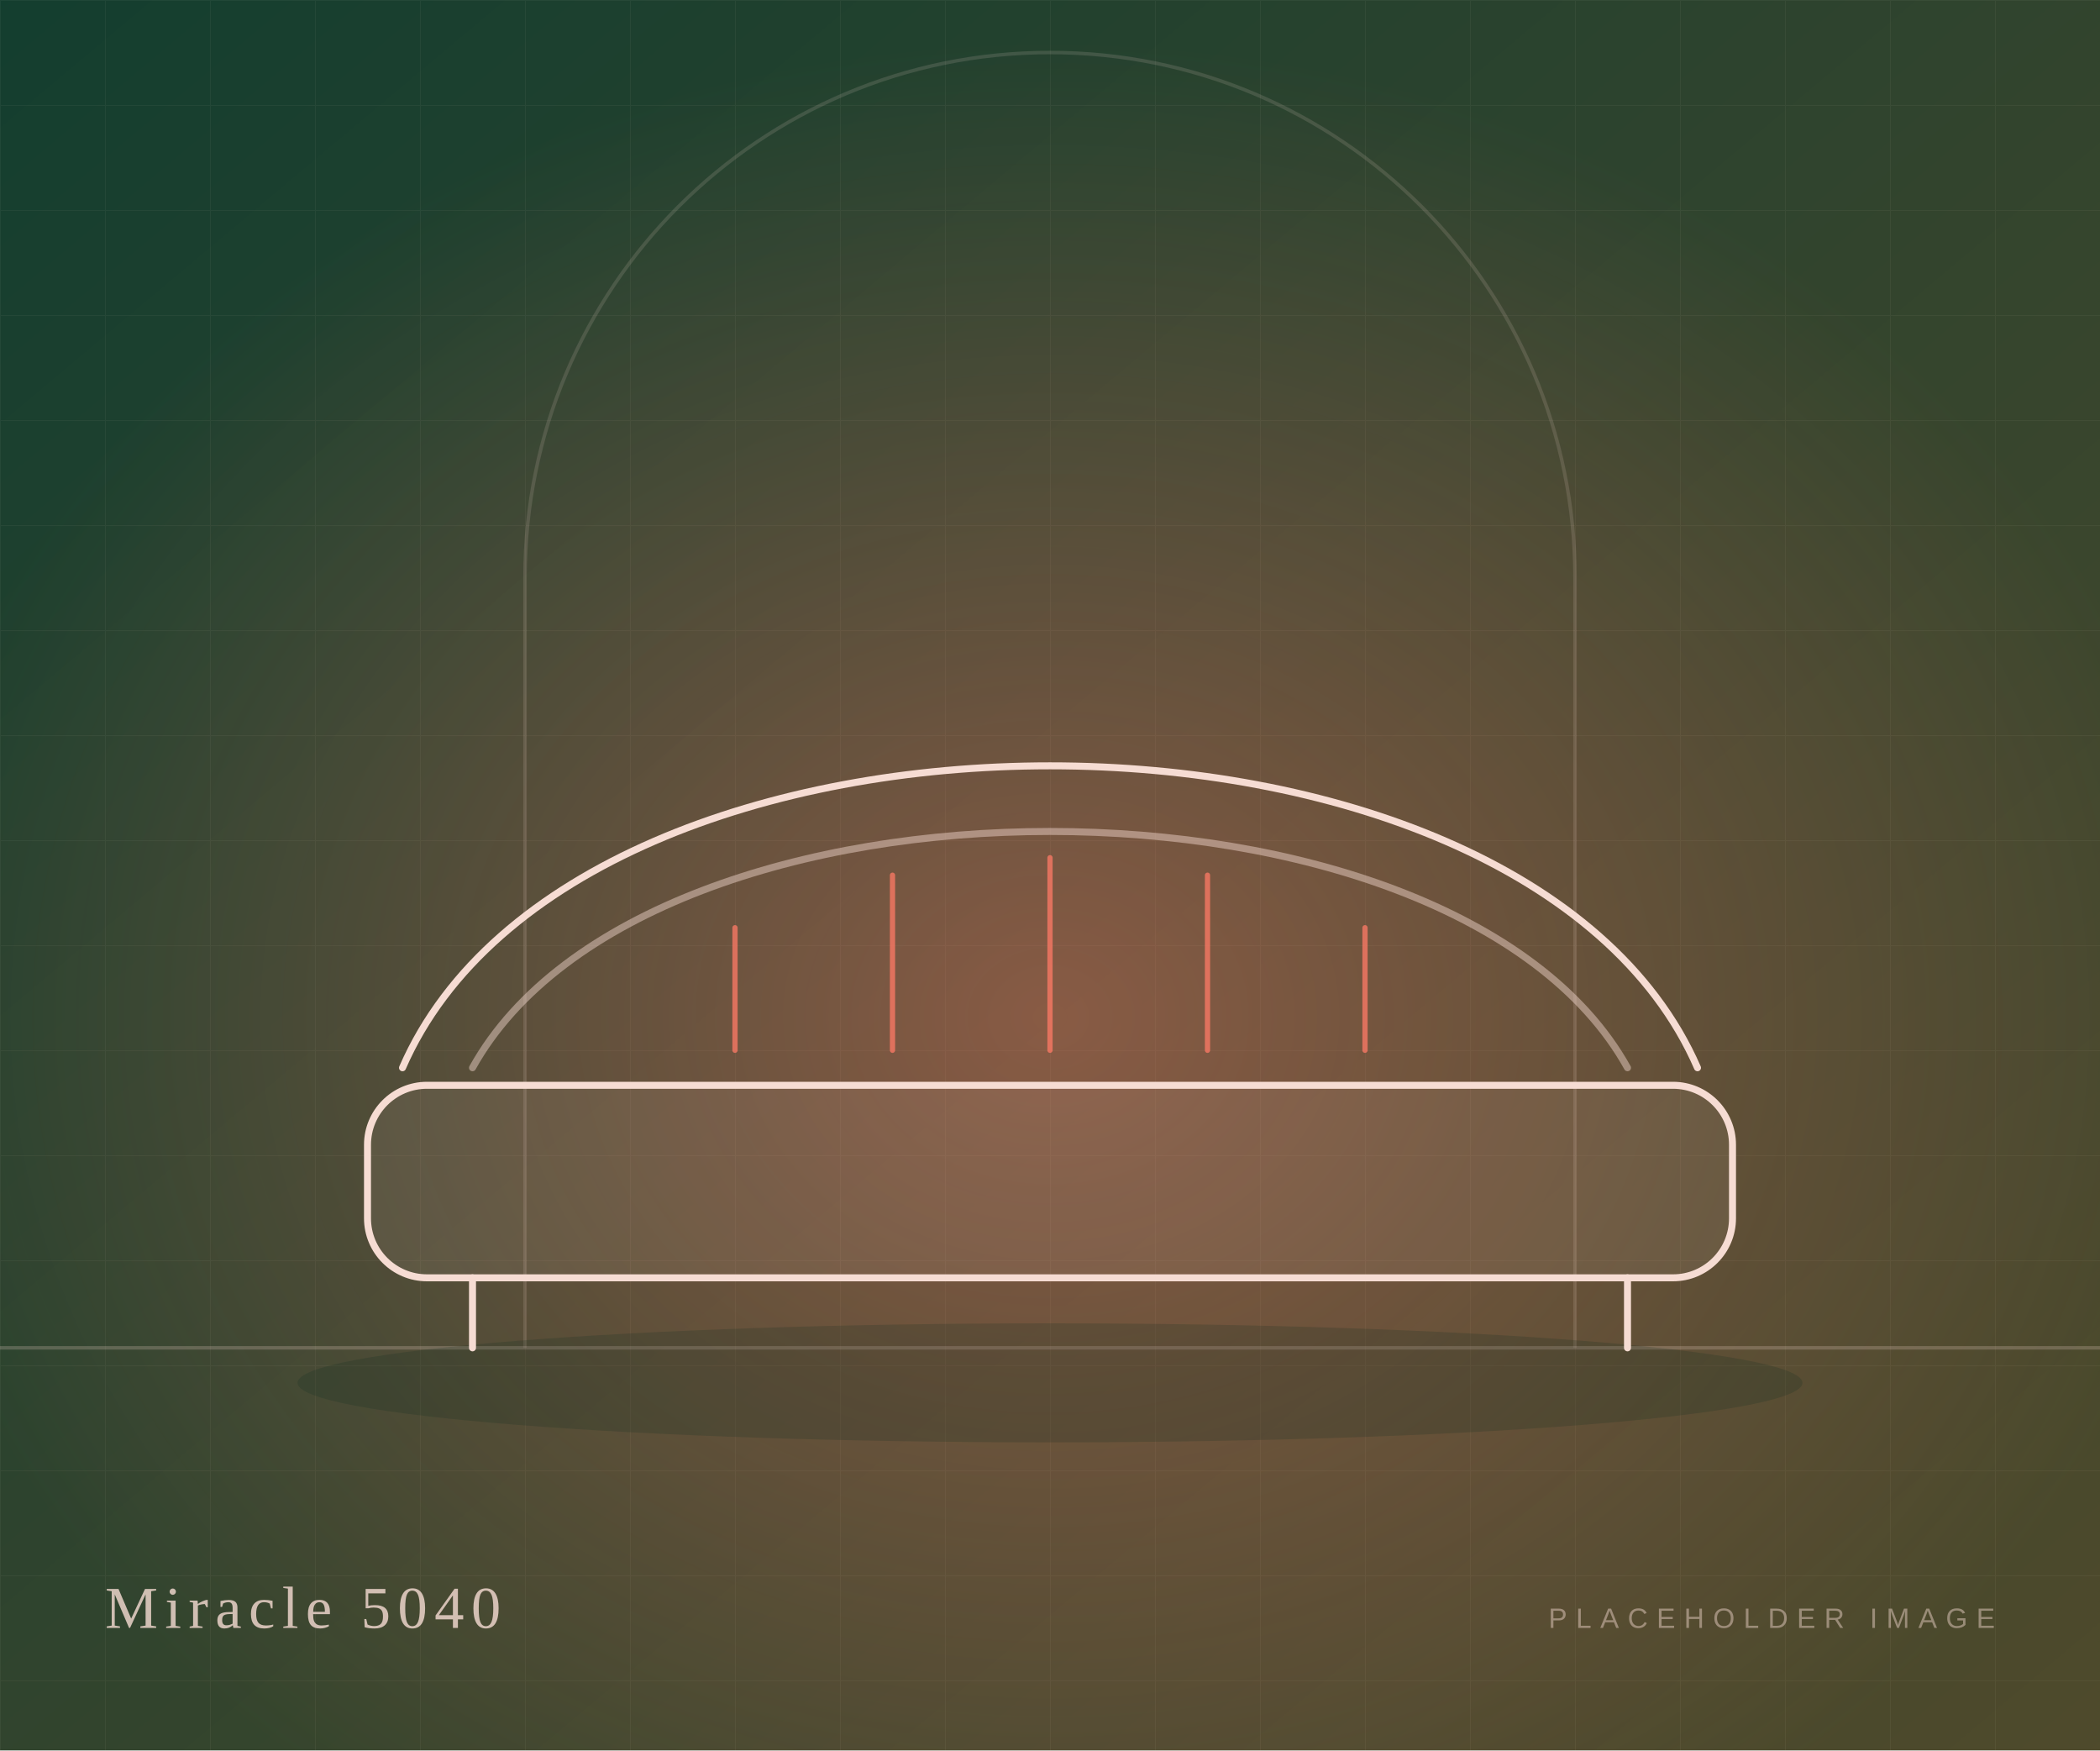
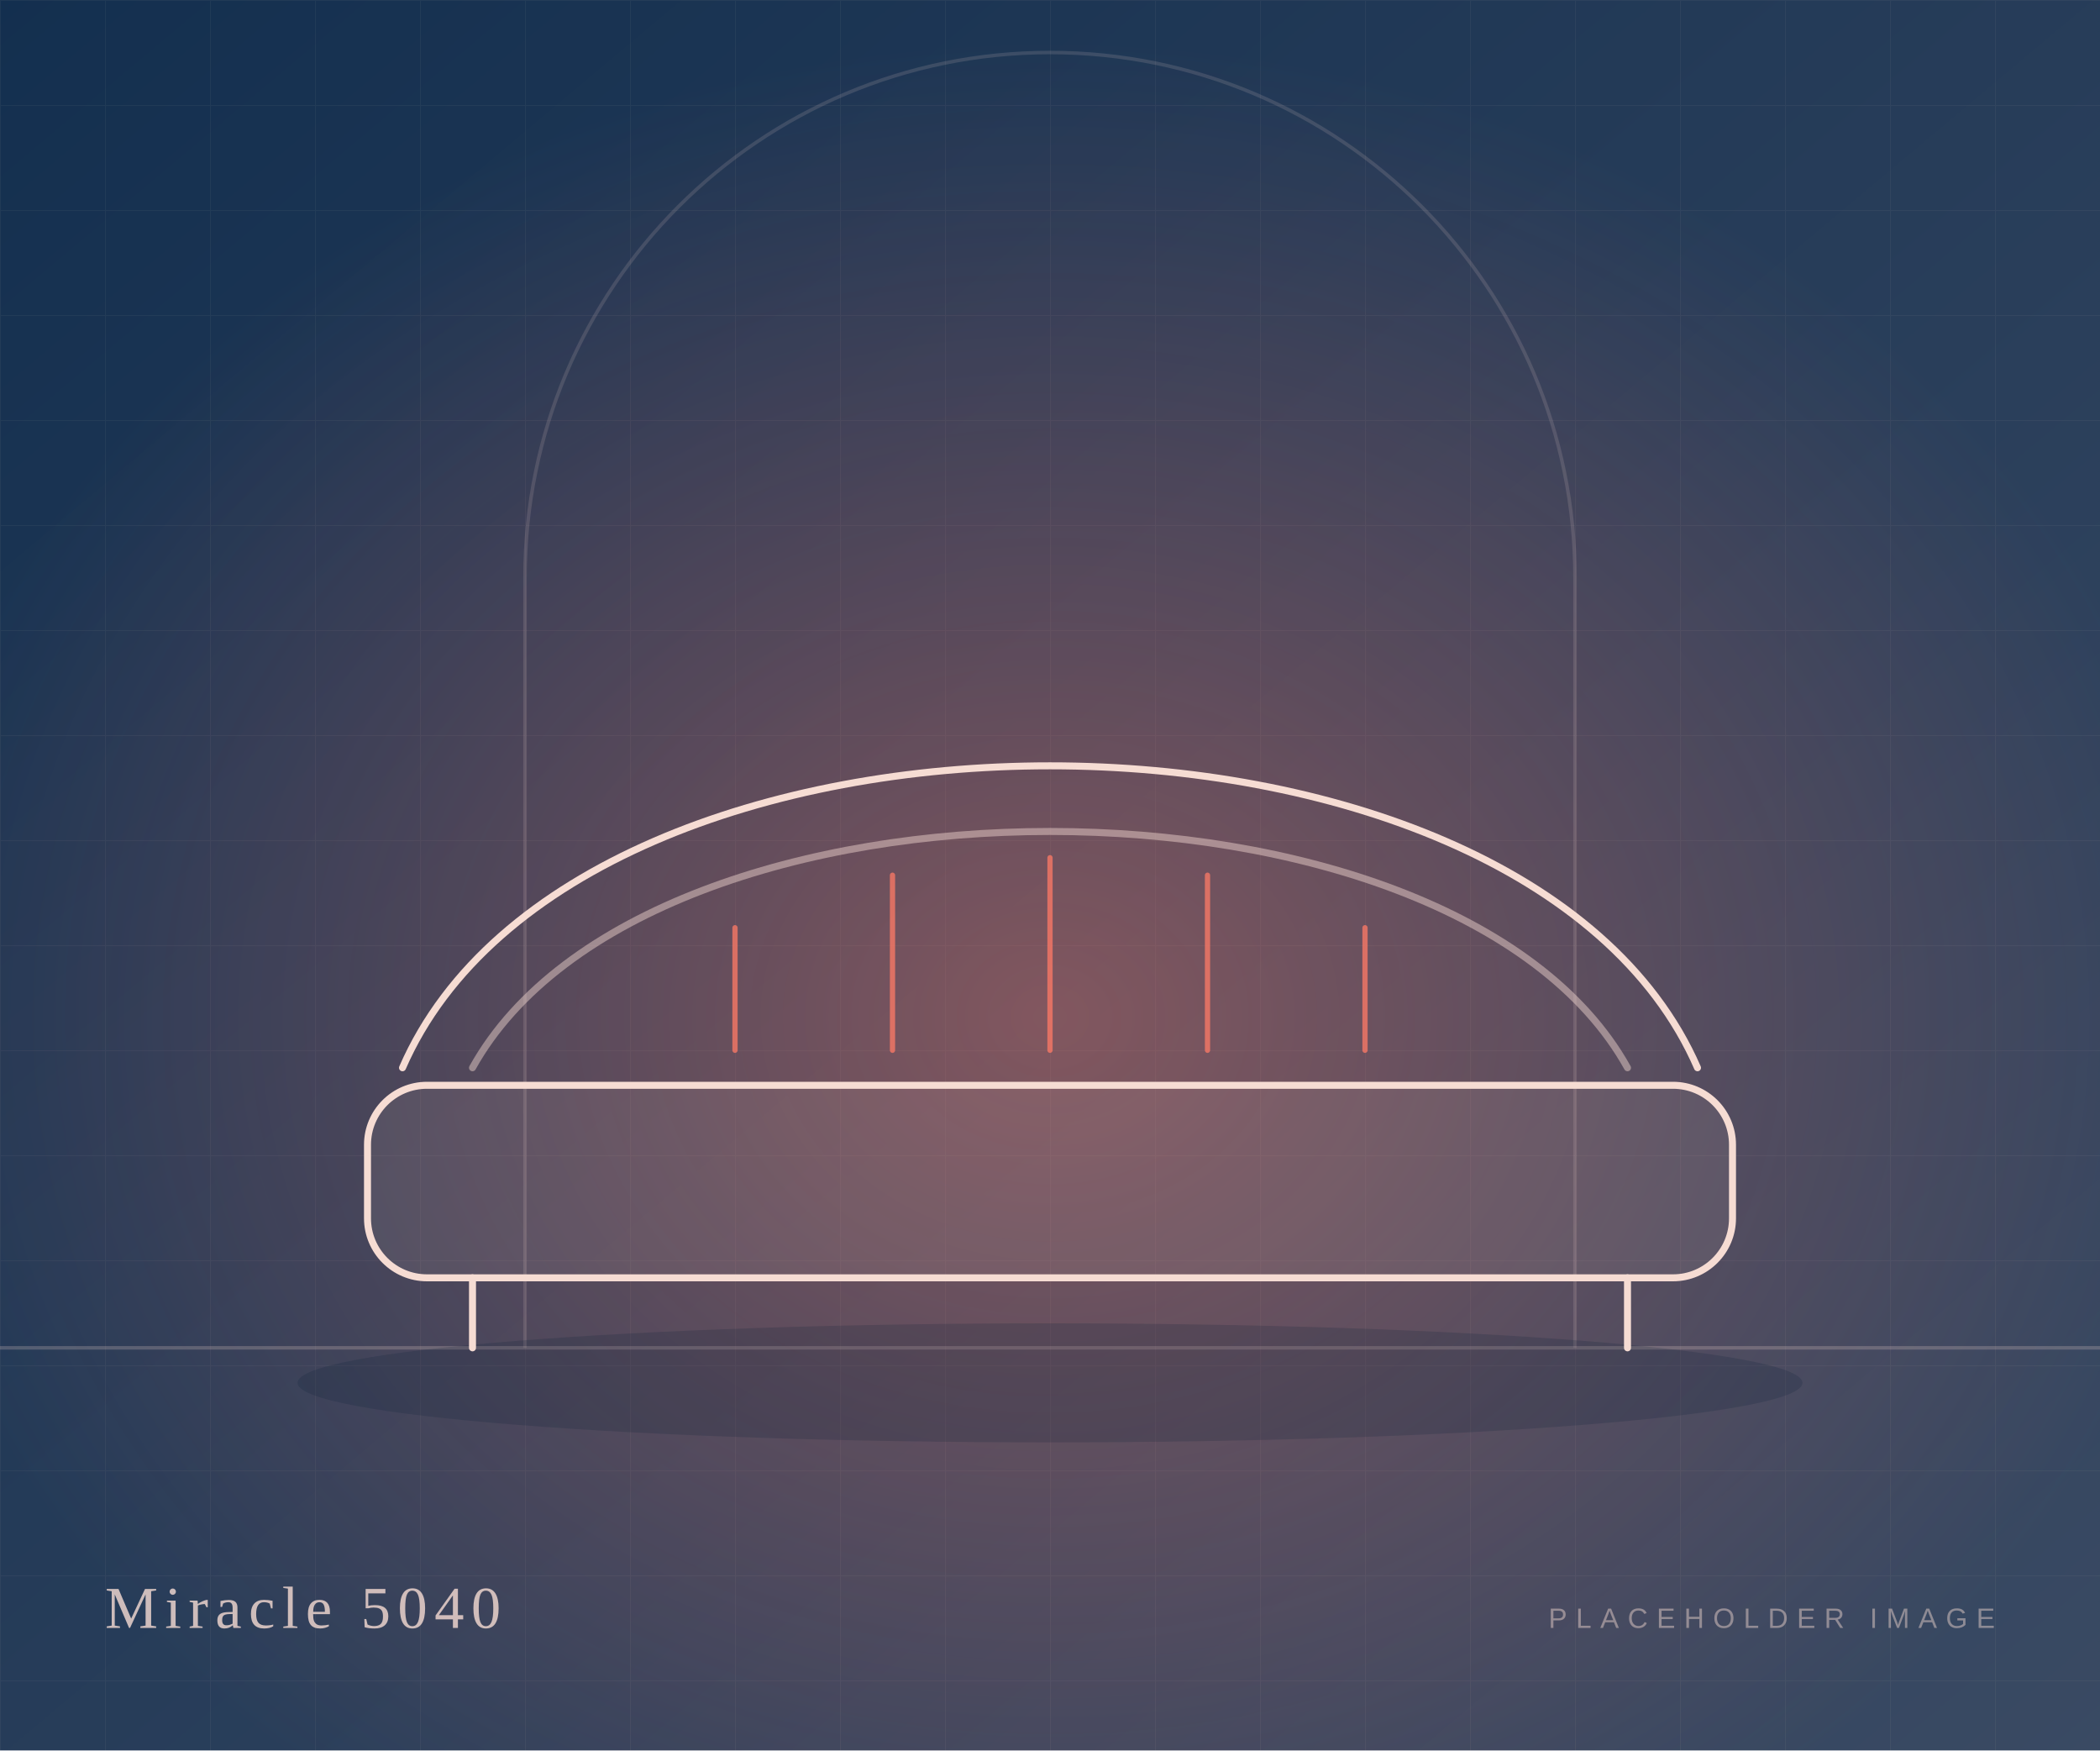
<svg xmlns="http://www.w3.org/2000/svg" viewBox="0 0 1200 1000" preserveAspectRatio="xMidYMid slice" role="img" aria-label="Miracle 5040 placeholder">
  <defs>
    <linearGradient id="bg" x1="0" y1="0" x2="1" y2="1">
-       <stop offset="0" stop-color="#133E2F" />
-       <stop offset="1" stop-color="#4F4A2C" />
+       <stop offset="0" stop-color="#132F4F" />
+       <stop offset="1" stop-color="#3A4A63" />
    </linearGradient>
    <radialGradient id="glow" cx="0.5" cy="0.58" r="0.55">
      <stop offset="0" stop-color="#ff7a66" stop-opacity="0.42" />
      <stop offset="1" stop-color="#ff7a66" stop-opacity="0" />
    </radialGradient>
    <pattern id="grid" width="60" height="60" patternUnits="userSpaceOnUse">
      <path d="M60 0H0V60" fill="none" stroke="#f6dcd3" stroke-opacity="0.05" />
    </pattern>
  </defs>
  <rect width="1200" height="1000" fill="url(#bg)" />
  <rect width="1200" height="1000" fill="url(#grid)" />
  <rect width="1200" height="1000" fill="url(#glow)" />
  <path d="M300 770V330a300 300 0 0 1 600 0v440" fill="none" stroke="#f6dcd3" stroke-opacity="0.14" stroke-width="2" />
  <path d="M0 770H1200" stroke="#f6dcd3" stroke-opacity="0.22" stroke-width="2" />
-   <ellipse cx="600" cy="790" rx="430" ry="34" fill="#0A2A1F" fill-opacity="0.18" />
+   <ellipse cx="600" cy="790" rx="430" ry="34" fill="#0A1C33" fill-opacity="0.18" />
  <g fill="none" stroke="#f6dcd3" stroke-width="4" stroke-linecap="round" stroke-linejoin="round">
    <rect x="210" y="620" width="780" height="110" rx="34" fill="#f6dcd3" fill-opacity="0.08" />
    <path d="M230 610C330 380 870 380 970 610" />
    <path d="M270 610C370 430 830 430 930 610" stroke-opacity="0.45" />
    <g stroke="#ff7a66" stroke-opacity="0.75" stroke-width="3">
      <path d="M420 530V600M510 500V600M600 490V600M690 500V600M780 530V600" />
    </g>
    <path d="M270 730V770M930 730V770" />
  </g>
  <text x="60" y="930" font-family="Georgia, 'Times New Roman', serif" font-size="34" fill="#f6dcd3" fill-opacity="0.8" letter-spacing="4">Miracle 5040</text>
  <text x="1140" y="930" text-anchor="end" font-family="Arial, Helvetica, sans-serif" font-size="16" fill="#f6dcd3" fill-opacity="0.45" letter-spacing="5">PLACEHOLDER IMAGE</text>
</svg>
